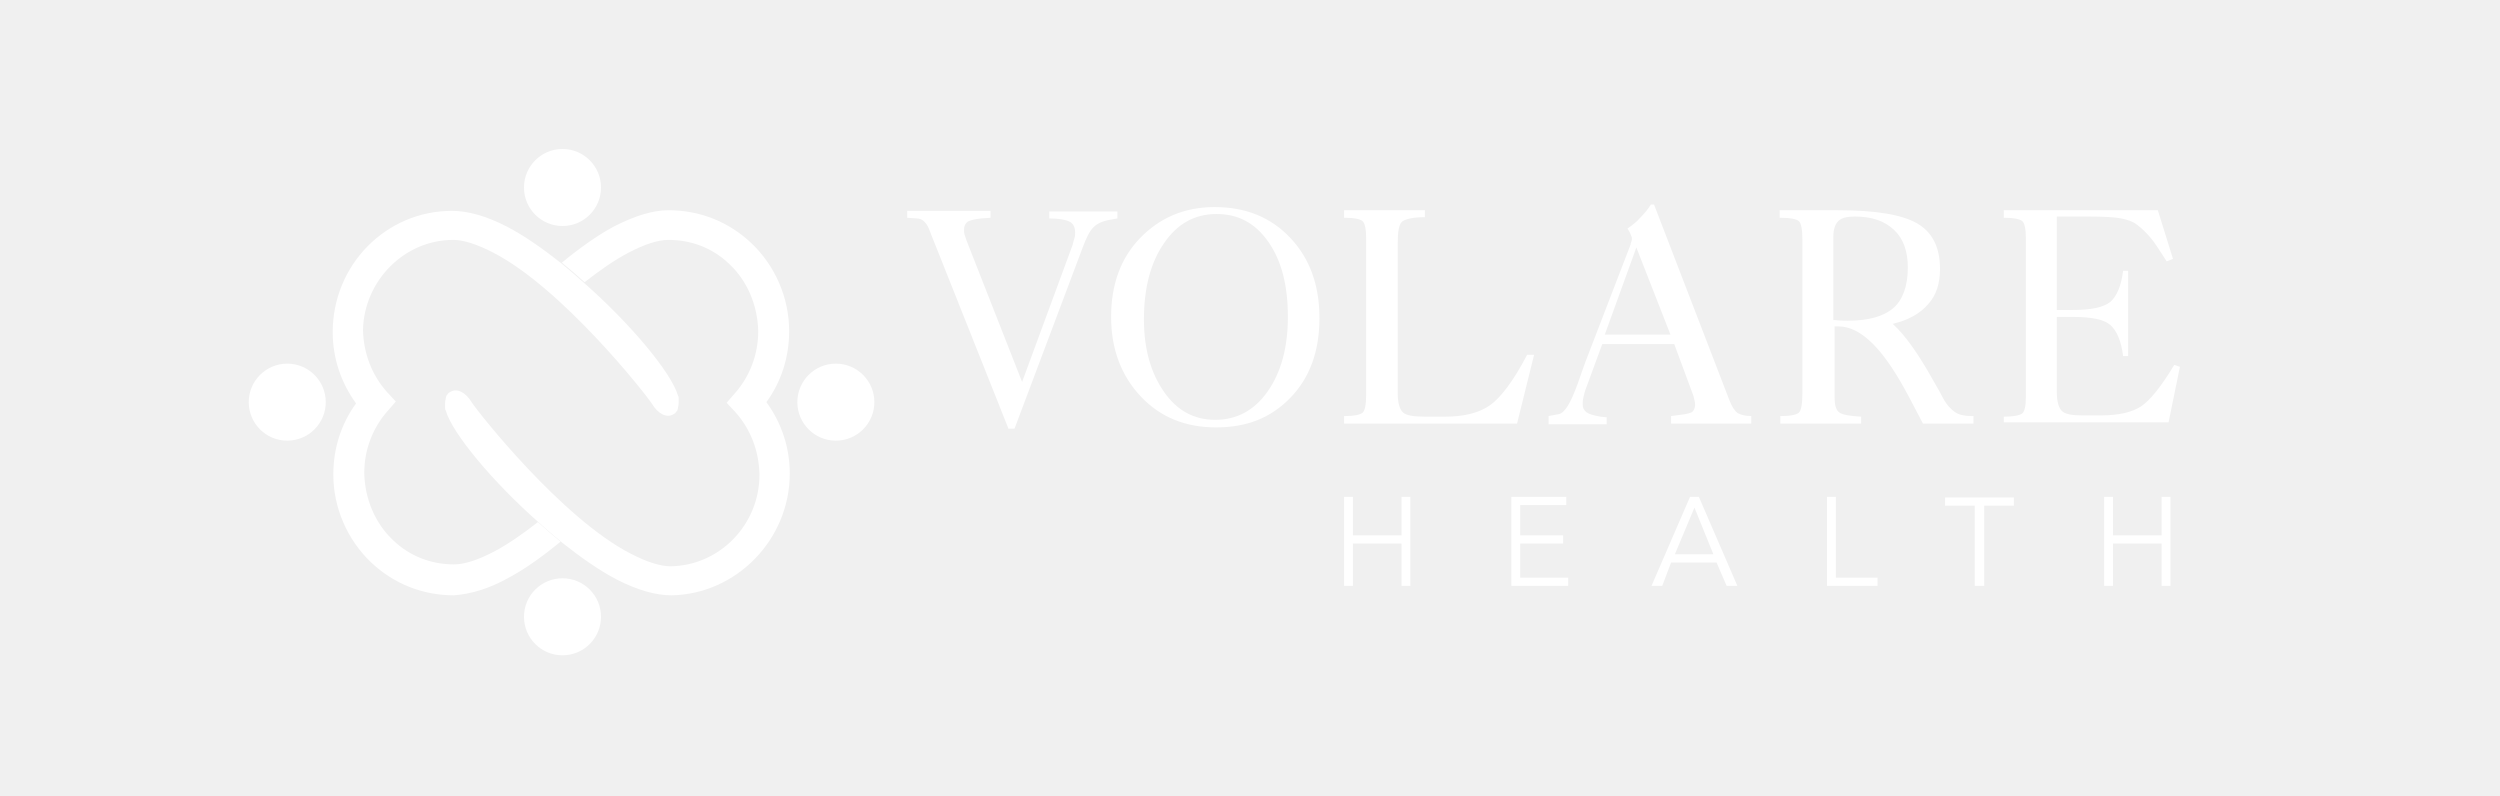
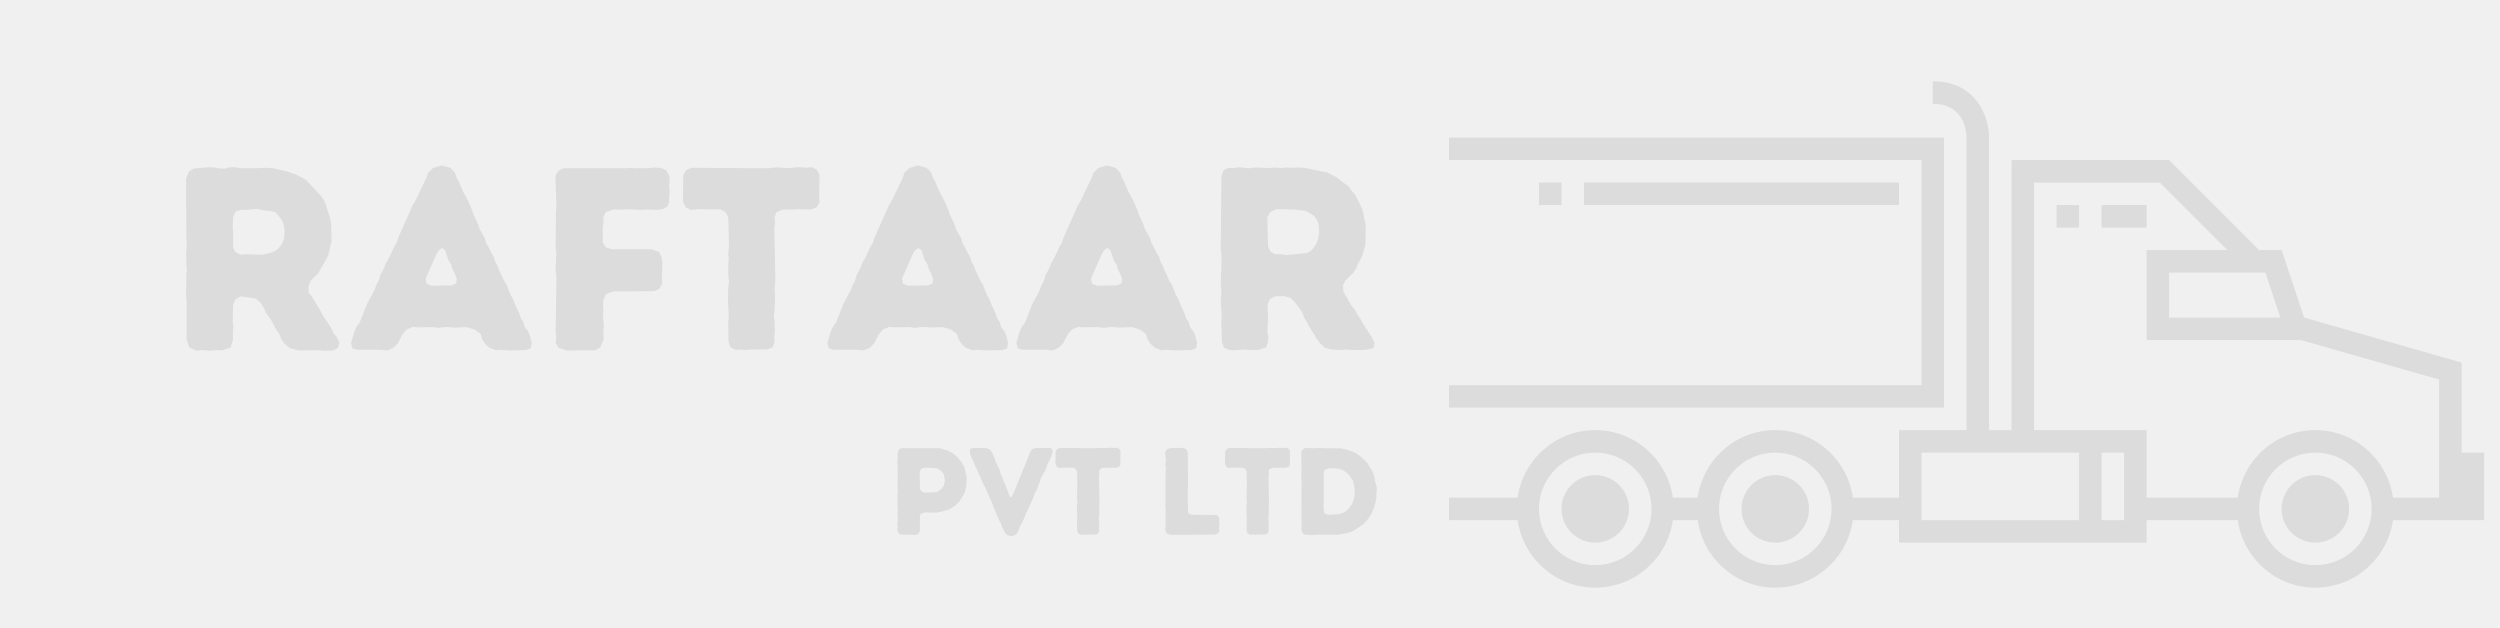
- <svg xmlns="http://www.w3.org/2000/svg" version="1.1" id="Layer_1" x="0px" y="0px" viewBox="0 0 396 126" style="enable-background:new 0 0 396 126;" xml:space="preserve">
-   <style type="text/css">
- 	.st0{fill:#FFFFFF;}
- </style>
-   <g>
-     <circle class="st0" cx="89.1" cy="97.7" r="6.1" />
-     <circle class="st0" cx="89.1" cy="29.7" r="6.1" />
+ <svg xmlns="http://www.w3.org/2000/svg" width="311" zoomAndPan="magnify" viewBox="0 0 233.25 58.5" height="78" preserveAspectRatio="xMidYMid meet" version="1.0">
+   <defs>
+     <g />
+     <clipPath id="5069edcc8e">
+       <path d="M 135.188 12 L 182 12 L 182 39 L 135.188 39 Z M 135.188 12 " clip-rule="nonzero" />
+     </clipPath>
+     <clipPath id="4a066d03b6">
+       <path d="M 135.188 7.062 L 231.863 7.062 L 231.863 55 L 135.188 55 Z M 135.188 7.062 " clip-rule="nonzero" />
+     </clipPath>
+   </defs>
+   <g clip-path="url(#5069edcc8e)">
+     <path fill="#dcdcdc" d="M 181.379 12.836 L 135.188 12.836 L 135.188 14.934 L 179.281 14.934 L 179.281 35.93 L 135.188 35.93 L 135.188 38.031 L 181.379 38.031 Z M 181.379 12.836 " fill-opacity="1" fill-rule="nonzero" />
  </g>
-   <path class="st0" d="M125.1,75c0-4.1-1.3-8-3.7-11.3c2.4-3.3,3.6-7.2,3.6-11.2c0,0,0-0.1,0-0.1c0-5.2-2.2-10.3-6-13.9  c-3.6-3.4-8.2-5.2-13.1-5.2c-2.5,0-5.4,0.9-8.7,2.6c-2.6,1.4-5.4,3.4-8.2,5.7c1.2,1,2.4,2,3.6,3.1c2.3-1.8,4.7-3.5,7-4.7  c2.5-1.3,4.6-2,6.3-2l0,0l0,0c3.6,0,7,1.3,9.6,3.8c2.9,2.7,4.5,6.6,4.6,10.6c0,0,0,0,0,0.1c0,3.6-1.3,7.1-3.7,9.8l-1.3,1.5l1.4,1.5  c2.4,2.7,3.7,6.1,3.8,9.8c0,0,0,0,0,0.1c0,7.9-6.3,14.4-14.1,14.5c-1.6,0-3.8-0.7-6.3-2c-10.9-5.6-24.1-22.3-25.2-24  c-0.9-1.5-2.3-2.3-3.4-1.6c-0.3,0.1-0.4,0.4-0.6,0.6c0,0.1-0.1,0.3-0.1,0.4c0,0,0,0.1,0,0.1c-0.1,0.3-0.1,0.6-0.1,0.8c0,0,0,0,0,0.1  c0,0.2,0,0.3,0,0.5c0,0.1,0,0.3,0.1,0.4c1,3.6,7.5,11.4,14.9,17.9c1.2,1.1,2.4,2.1,3.6,3.1c2.9,2.3,5.9,4.4,8.6,5.8  c3.3,1.7,6.2,2.5,8.7,2.5C116.6,94.1,125.1,85.5,125.1,75z" />
-   <path class="st0" d="M80.6,91.5c2.6-1.4,5.4-3.4,8.2-5.7c-1.2-1-2.4-2-3.6-3.1c-2.3,1.8-4.7,3.5-7,4.7c-2.5,1.3-4.6,2-6.3,2l0,0l0,0  c-3.6,0-7-1.3-9.6-3.8c-2.9-2.7-4.5-6.6-4.6-10.6c0,0,0,0,0-0.1c0-3.6,1.3-7.1,3.7-9.8l1.3-1.5l-1.4-1.5c-2.4-2.7-3.7-6.1-3.8-9.8  c0,0,0,0,0-0.1C57.7,44.5,64,38,71.8,38c1.6,0,3.8,0.7,6.3,2c10.9,5.6,24.1,22.3,25.2,24c0.9,1.5,2.3,2.3,3.4,1.6  c0.3-0.1,0.4-0.4,0.6-0.6c0-0.1,0.1-0.3,0.1-0.4c0,0,0-0.1,0-0.1c0.1-0.3,0.1-0.6,0.1-0.8c0,0,0,0,0-0.1c0-0.2,0-0.3,0-0.5  c0-0.1,0-0.3-0.1-0.4c-1-3.6-7.5-11.4-14.9-17.9c-1.2-1.1-2.4-2.1-3.6-3.1c-2.9-2.3-5.9-4.4-8.6-5.8c-3.3-1.7-6.2-2.5-8.7-2.5  c-10.5,0-18.9,8.6-18.9,19.2c0,4.1,1.3,8,3.7,11.3c-2.4,3.3-3.6,7.2-3.6,11.2c0,0,0,0.1,0,0.1c0,5.2,2.2,10.3,6,13.9  c3.6,3.4,8.2,5.2,13.1,5.2C74.5,94.1,77.4,93.3,80.6,91.5z" />
-   <circle class="st0" cx="132.4" cy="63.7" r="6.1" />
-   <circle class="st0" cx="45.5" cy="63.7" r="6.1" />
-   <g>
-     <path class="st0" d="M212.9,78.7h1.4v6.1h7.7v-6.1h1.4v14.1H222v-6.7h-7.7v6.7h-1.4V78.7z" />
-     <path class="st0" d="M240.9,91.5h7.5v1.3h-9V78.7h8.7v1.3h-7.3v4.8h6.8v1.3h-6.8V91.5z" />
-     <path class="st0" d="M263.3,92.8h-1.7l6.1-14.1h1.4l6.1,14.1h-1.7l-1.6-3.7h-7.2L263.3,92.8z M265.3,87.8h6.1l-3-7.4L265.3,87.8z" />
-     <path class="st0" d="M290.8,91.5h6.6v1.3h-8V78.7h1.4V91.5z" />
-     <path class="st0" d="M314.2,92.8h-1.4V80.1h-4.7v-1.3h10.9v1.3h-4.7V92.8z" />
-     <path class="st0" d="M333.3,78.7h1.4v6.1h7.7v-6.1h1.4v14.1h-1.4v-6.7h-7.7v6.7h-1.4V78.7z" />
+   <path fill="#dcdcdc" d="M 196.078 19.133 L 200.277 19.133 L 200.277 21.234 L 196.078 21.234 Z M 196.078 19.133 " fill-opacity="1" fill-rule="nonzero" />
+   <path fill="#dcdcdc" d="M 191.879 19.133 L 193.977 19.133 L 193.977 21.234 L 191.879 21.234 Z M 191.879 19.133 " fill-opacity="1" fill-rule="nonzero" />
+   <g clip-path="url(#4a066d03b6)">
+     <path fill="#dcdcdc" d="M 229.672 33.832 L 214.973 29.633 L 212.875 23.332 L 210.773 23.332 L 202.375 14.934 L 187.68 14.934 L 187.68 40.129 L 185.578 40.129 L 185.578 12.836 C 185.578 11.023 184.484 7.586 180.328 7.586 L 180.328 9.688 C 183.293 9.688 183.473 12.316 183.48 12.836 L 183.48 40.129 L 177.18 40.129 L 177.18 46.43 L 172.875 46.43 C 172.363 42.871 169.332 40.129 165.633 40.129 C 161.934 40.129 158.902 42.871 158.391 46.43 L 156.078 46.43 C 155.566 42.871 152.535 40.129 148.836 40.129 C 145.141 40.129 142.105 42.871 141.594 46.43 L 135.188 46.43 L 135.188 48.527 L 141.594 48.527 C 142.105 52.082 145.137 54.828 148.836 54.828 C 152.535 54.828 155.566 52.082 156.078 48.527 L 158.391 48.527 C 158.902 52.082 161.934 54.828 165.633 54.828 C 169.332 54.828 172.363 52.082 172.875 48.527 L 177.18 48.527 L 177.18 50.629 L 200.277 50.629 L 200.277 48.527 L 208.781 48.527 C 209.293 52.082 212.324 54.828 216.023 54.828 C 219.719 54.828 222.75 52.082 223.266 48.527 L 231.77 48.527 L 231.77 42.23 L 229.672 42.23 Z M 148.836 52.727 C 145.941 52.727 143.586 50.375 143.586 47.48 C 143.586 44.582 145.941 42.23 148.836 42.23 C 151.73 42.23 154.086 44.582 154.086 47.48 C 154.086 50.375 151.73 52.727 148.836 52.727 Z M 165.633 52.727 C 162.738 52.727 160.383 50.375 160.383 47.48 C 160.383 44.582 162.738 42.23 165.633 42.23 C 168.527 42.23 170.883 44.582 170.883 47.48 C 170.883 50.375 168.527 52.727 165.633 52.727 Z M 211.359 25.434 L 212.758 29.633 L 202.375 29.633 L 202.375 25.434 Z M 193.977 48.527 L 179.281 48.527 L 179.281 42.23 L 193.977 42.23 Z M 198.176 48.527 L 196.078 48.527 L 196.078 42.23 L 198.176 42.23 Z M 216.023 52.727 C 213.129 52.727 210.773 50.375 210.773 47.48 C 210.773 44.582 213.129 42.23 216.023 42.23 C 218.918 42.23 221.273 44.582 221.273 47.48 C 221.273 50.375 218.918 52.727 216.023 52.727 Z M 227.57 46.43 L 223.266 46.43 C 222.75 42.871 219.719 40.129 216.023 40.129 C 212.324 40.129 209.293 42.871 208.781 46.43 L 200.277 46.43 L 200.277 40.129 L 189.777 40.129 L 189.777 17.035 L 201.508 17.035 L 207.805 23.332 L 200.277 23.332 L 200.277 31.73 L 214.68 31.73 L 227.57 35.414 Z M 227.57 46.43 " fill-opacity="1" fill-rule="nonzero" />
  </g>
-   <g>
-     <path class="st0" d="M159.7,67.8l-12.5-31.4c-0.2-0.6-0.5-1-0.8-1.3c-0.3-0.3-0.7-0.5-1.2-0.5l-1.5-0.1v-1.1h13.2v1.1l-1.5,0.1   c-1,0.1-1.7,0.3-2.1,0.5c-0.4,0.3-0.6,0.7-0.6,1.3c0,0.2,0,0.5,0.1,0.8s0.2,0.6,0.3,0.9l8.8,22.4l8-21.7c0.1-0.4,0.2-0.8,0.3-1.1   c0.1-0.3,0.1-0.6,0.1-0.9c0-0.8-0.3-1.4-0.9-1.7c-0.6-0.3-1.7-0.5-3.2-0.5v-1.1H177v1.1l-1.1,0.2c-1.2,0.2-2.1,0.6-2.7,1.2   s-1.1,1.6-1.7,3.2l-10.8,28.7H159.7z" />
-     <path class="st0" d="M192.6,67.7c-4.8,0-8.8-1.6-11.9-4.9c-3.1-3.3-4.7-7.5-4.7-12.6c0-5.1,1.5-9.3,4.6-12.5   c3.1-3.2,7-4.9,11.8-4.9c4.9,0,8.9,1.6,12,4.9s4.6,7.5,4.6,12.7c0,5.2-1.5,9.4-4.6,12.6S197.5,67.7,192.6,67.7z M181.2,50.6   c0,4.7,1.1,8.5,3.2,11.5c2.1,3,4.8,4.4,8.1,4.4c3.4,0,6.2-1.5,8.3-4.5c2.1-3,3.2-6.9,3.2-11.8c0-5-1-8.9-3.1-11.9   c-2.1-3-4.8-4.4-8.2-4.4c-3.4,0-6.2,1.5-8.3,4.6C182.3,41.5,181.2,45.5,181.2,50.6z" />
-     <path class="st0" d="M212.9,67.1v-1.2h0.3c1.3,0,2.2-0.2,2.6-0.5c0.4-0.3,0.6-1.3,0.6-2.9v-0.5V37.8c0-1.5-0.2-2.5-0.6-2.8   c-0.4-0.3-1.3-0.5-2.6-0.5h-0.3v-1.2h12.8v1.1c-1.9,0-3.1,0.3-3.6,0.7c-0.5,0.4-0.7,1.6-0.7,3.4v23.8c0,1.5,0.3,2.5,0.8,3   s1.7,0.7,3.5,0.7h3.2c3,0,5.4-0.6,7.1-1.8c1.7-1.2,3.7-3.8,5.9-8h1.1l-2.7,10.9H212.9z" />
-     <path class="st0" d="M245.3,67.1v-1.2l1.6-0.3c1-0.2,1.9-1.8,3-4.8c0.5-1.4,0.9-2.6,1.2-3.4l7.2-18.7c0,0,0-0.1,0-0.1   c0.1-0.3,0.2-0.6,0.2-0.7s0-0.3-0.1-0.5c-0.1-0.2-0.1-0.3-0.2-0.5l-0.4-0.7c0.7-0.5,1.4-1,2-1.7c0.6-0.6,1.2-1.3,1.7-2.1h0.5   l11.9,30.9c0.4,1.1,0.9,1.8,1.3,2.1c0.5,0.3,1.2,0.5,2.2,0.5v1.2h-12.7v-1.2l1.5-0.2c1-0.1,1.7-0.3,1.9-0.5s0.4-0.6,0.4-1   c0-0.2,0-0.5-0.1-0.8s-0.1-0.6-0.2-0.8l-3-8.1h-11.4l-2.5,6.8c-0.3,0.7-0.4,1.3-0.5,1.7c-0.1,0.4-0.1,0.8-0.1,1.1   c0,0.5,0.2,0.9,0.6,1.2c0.4,0.3,1.1,0.5,2.2,0.7l1,0.1v1.1H245.3z M254.2,53h10.4l-5.4-13.8L254.2,53z" />
-     <path class="st0" d="M304.6,67.1l-2.1-4c-2-3.8-3.9-6.7-5.8-8.6c-1.9-1.9-3.7-2.8-5.5-2.8c-0.2,0-0.3,0-0.4,0c-0.1,0-0.2,0-0.2,0   l0,11.3c0,1.1,0.2,1.9,0.7,2.3c0.5,0.4,1.7,0.6,3.5,0.7l0,1.1h-12.8v-1.2h0.3c1.3,0,2.2-0.2,2.6-0.5c0.4-0.3,0.6-1.4,0.6-3.1v-0.2   V38c0-1.7-0.2-2.7-0.6-3c-0.4-0.3-1.3-0.5-2.7-0.5h-0.3v-1.2h2.6c0.4,0,1.4,0,2.8,0c1.5,0,2.7,0,3.8,0c6,0,10.2,0.7,12.6,2.1   c2.4,1.4,3.6,3.8,3.6,7.2c0,2.3-0.6,4.2-1.9,5.6c-1.3,1.5-3.1,2.5-5.6,3.1c2,1.8,4.1,4.8,6.5,9.1c0.7,1.2,1.2,2.1,1.5,2.7   c0.6,1.1,1.3,1.8,1.9,2.2s1.5,0.6,2.5,0.6h0.4v1.2H304.6z M290.5,50.7h0.1c1,0.1,1.7,0.1,2.1,0.1c3.3,0,5.7-0.7,7.2-2   s2.3-3.5,2.3-6.4c0-2.6-0.7-4.6-2.2-6c-1.5-1.4-3.5-2.1-6.2-2.1c-1.2,0-2.1,0.2-2.6,0.7c-0.5,0.5-0.8,1.3-0.8,2.5V50.7z" />
-     <path class="st0" d="M317.4,67.1V66c1.5,0,2.5-0.2,2.9-0.5c0.4-0.3,0.6-1.2,0.6-2.7v-0.6V37.8c0-1.5-0.2-2.5-0.6-2.8   c-0.4-0.3-1.3-0.5-2.6-0.5h-0.3v-1.2h24.4l2.4,7.7l-1,0.4c-1.1-1.7-1.9-3-2.6-3.8c-0.7-0.8-1.4-1.5-2.1-2c-0.6-0.5-1.5-0.8-2.5-1   s-2.7-0.3-5.2-0.3h-0.8h-4.2v14.8c0.5,0,0.9,0,1.3,0c0.4,0,0.8,0,1.2,0c2.9,0,4.9-0.4,6-1.3c1-0.9,1.7-2.5,2-4.9h0.8v13.5h-0.8   c-0.3-2.4-1-4-2-4.9c-1-0.9-3-1.3-6-1.3h-2.5v11.9c0,1.5,0.3,2.5,0.8,3s1.6,0.7,3.2,0.7h3c2.8,0,4.9-0.5,6.3-1.4   c1.4-0.9,3.2-3.1,5.3-6.6l0.9,0.3l-1.8,8.8H317.4z" />
+   <path fill="#dcdcdc" d="M 143.586 17.035 L 145.688 17.035 L 145.688 19.133 L 143.586 19.133 Z M 143.586 17.035 " fill-opacity="1" fill-rule="nonzero" />
+   <path fill="#dcdcdc" d="M 147.785 17.035 L 177.18 17.035 L 177.18 19.133 L 147.785 19.133 Z M 147.785 17.035 " fill-opacity="1" fill-rule="nonzero" />
+   <path fill="#dcdcdc" d="M 151.984 47.48 C 151.984 47.898 151.906 48.297 151.746 48.684 C 151.586 49.07 151.359 49.41 151.062 49.707 C 150.77 50 150.426 50.23 150.043 50.387 C 149.656 50.547 149.254 50.629 148.836 50.629 C 148.418 50.629 148.016 50.547 147.629 50.387 C 147.246 50.23 146.906 50 146.609 49.707 C 146.312 49.41 146.086 49.07 145.926 48.684 C 145.766 48.297 145.688 47.898 145.688 47.48 C 145.688 47.062 145.766 46.66 145.926 46.273 C 146.086 45.887 146.312 45.547 146.609 45.254 C 146.906 44.957 147.246 44.73 147.629 44.57 C 148.016 44.41 148.418 44.328 148.836 44.328 C 149.254 44.328 149.656 44.41 150.043 44.57 C 150.426 44.73 150.77 44.957 151.062 45.254 C 151.359 45.547 151.586 45.887 151.746 46.273 C 151.906 46.66 151.984 47.062 151.984 47.48 Z M 151.984 47.48 " fill-opacity="1" fill-rule="nonzero" />
+   <path fill="#dcdcdc" d="M 168.781 47.48 C 168.781 47.898 168.703 48.297 168.543 48.684 C 168.383 49.07 168.156 49.41 167.859 49.707 C 167.562 50 167.223 50.23 166.84 50.387 C 166.453 50.547 166.051 50.629 165.633 50.629 C 165.215 50.629 164.812 50.547 164.426 50.387 C 164.043 50.23 163.699 50 163.406 49.707 C 163.109 49.41 162.883 49.07 162.723 48.684 C 162.562 48.297 162.484 47.898 162.484 47.48 C 162.484 47.062 162.562 46.66 162.723 46.273 C 162.883 45.887 163.109 45.547 163.406 45.254 C 163.699 44.957 164.043 44.73 164.426 44.57 C 164.812 44.41 165.215 44.328 165.633 44.328 C 166.051 44.328 166.453 44.41 166.84 44.57 C 167.223 44.73 167.562 44.957 167.859 45.254 C 168.156 45.547 168.383 45.887 168.543 46.273 C 168.703 46.66 168.781 47.062 168.781 47.48 Z M 168.781 47.48 " fill-opacity="1" fill-rule="nonzero" />
+   <path fill="#dcdcdc" d="M 219.172 47.48 C 219.172 47.898 219.094 48.297 218.934 48.684 C 218.773 49.07 218.547 49.41 218.25 49.707 C 217.953 50 217.613 50.23 217.227 50.387 C 216.844 50.547 216.441 50.629 216.023 50.629 C 215.605 50.629 215.203 50.547 214.816 50.387 C 214.43 50.23 214.09 50 213.797 49.707 C 213.5 49.41 213.273 49.07 213.113 48.684 C 212.953 48.297 212.875 47.898 212.875 47.48 C 212.875 47.062 212.953 46.66 213.113 46.273 C 213.273 45.887 213.5 45.547 213.797 45.254 C 214.09 44.957 214.43 44.73 214.816 44.57 C 215.203 44.41 215.605 44.328 216.023 44.328 C 216.441 44.328 216.844 44.41 217.227 44.57 C 217.613 44.73 217.953 44.957 218.25 45.254 C 218.547 45.547 218.773 45.887 218.934 46.273 C 219.094 46.66 219.172 47.062 219.172 47.48 Z M 219.172 47.48 " fill-opacity="1" fill-rule="nonzero" />
+   <g fill="#dcdcdc" fill-opacity="1">
+     <g transform="translate(15.5865, 32.65396)">
+       <g>
+         <path d="M 1.82 -0.996 L 2.062 -0.242 L 2.77 0.074 L 3.254 0 L 4.031 0.074 L 4.422 0.023 L 5.148 0.023 L 5.926 -0.219 L 6.145 -0.922 L 6.145 -1.75 L 6.191 -2.188 L 6.121 -2.695 L 6.168 -4.25 L 6.387 -4.734 L 6.848 -5.004 L 8.258 -4.809 L 8.742 -4.395 L 9.035 -3.91 L 9.23 -3.473 L 9.738 -2.746 L 10.199 -1.871 L 10.469 -1.504 L 10.664 -1.02 L 10.93 -0.605 L 11.465 -0.172 L 12.289 0.047 L 14.207 0.023 L 14.668 0.074 L 15.473 0.047 L 15.934 -0.172 L 16.078 -0.703 L 15.812 -1.238 L 15.52 -1.578 L 15.324 -2.039 L 14.5 -3.277 L 14.281 -3.715 L 13.504 -4.98 L 13.211 -5.344 L 13.188 -5.926 L 13.406 -6.461 L 13.746 -6.824 L 14.086 -7.117 L 15.035 -8.816 L 15.352 -10.227 L 15.301 -11.754 L 15.227 -12.242 L 14.793 -13.625 L 14.598 -14.039 L 14.328 -14.426 L 12.945 -15.883 L 12.094 -16.344 L 11.172 -16.66 L 9.789 -16.977 L 9.012 -17 L 8.305 -16.953 L 6.848 -16.953 L 6.363 -17.051 L 5.879 -17.051 L 5.441 -16.93 L 4.953 -16.93 L 4.469 -17.027 L 3.934 -17.051 L 2.5 -16.93 L 2.062 -16.684 L 1.773 -16.004 L 1.797 -10.445 L 1.848 -9.957 L 1.773 -8.988 L 1.797 -8.453 L 1.797 -7.965 L 1.848 -7.504 L 1.797 -7.043 L 1.773 -5.074 L 1.82 -4.59 Z M 6.848 -8.891 L 6.363 -9.156 L 6.168 -9.547 L 6.168 -11.004 L 6.121 -11.414 L 6.168 -12.434 L 6.387 -12.898 L 6.898 -13.09 L 7.383 -13.066 L 8.355 -13.164 L 9.035 -13.02 L 9.668 -12.969 L 10.129 -12.848 L 10.734 -12.094 L 10.879 -11.707 L 10.977 -11.074 L 10.906 -10.348 L 10.688 -9.859 L 10.418 -9.496 L 10.152 -9.277 L 9.715 -9.082 L 9.012 -8.914 L 8.551 -8.891 L 7.383 -8.938 Z M 6.848 -8.891 " />
+       </g>
+     </g>
+   </g>
+   <g fill="#dcdcdc" fill-opacity="1">
+     <g transform="translate(32.44, 32.65396)">
+       <g>
+         <path d="M 0.316 -0.656 L 0.438 -0.145 L 0.922 -0.023 L 3.059 -0.023 L 3.691 0.047 L 4.25 -0.195 L 4.688 -0.633 L 5.102 -1.457 L 5.512 -1.918 L 6.098 -2.16 L 6.582 -2.113 L 7.941 -2.137 L 8.453 -2.062 L 9.012 -2.137 L 9.449 -2.137 L 9.957 -2.09 L 11.098 -2.137 L 11.902 -1.871 L 12.41 -1.48 L 12.531 -1.043 L 12.801 -0.605 L 13.211 -0.219 L 13.844 0.023 L 14.281 -0.023 L 15.133 0.047 L 16.637 0 L 17.074 -0.145 L 17.172 -0.656 L 17.027 -1.262 L 16.855 -1.699 L 16.539 -2.113 L 16.395 -2.598 L 16.152 -2.965 L 16.004 -3.426 L 15.594 -4.301 L 15.422 -4.762 L 15.18 -5.172 L 14.84 -6.07 L 14.574 -6.461 L 14.379 -6.945 L 14.16 -7.359 L 13.988 -7.844 L 13.77 -8.211 L 13.625 -8.695 L 13.359 -9.133 L 13.164 -9.547 L 12.922 -9.957 L 12.801 -10.418 L 12.312 -11.27 L 12.168 -11.73 L 11.73 -12.652 L 11.609 -13.043 L 11.246 -13.891 L 10.758 -14.793 L 10.371 -15.715 L 10.152 -16.078 L 10.008 -16.539 L 9.57 -17 L 8.742 -17.219 L 7.965 -16.977 L 7.504 -16.539 L 7.359 -16.102 L 6.316 -13.918 L 6.047 -13.48 L 4.688 -10.418 L 4.566 -10.008 L 4.301 -9.57 L 3.91 -8.695 L 3.547 -8.062 L 3.375 -7.602 L 3.035 -6.969 L 2.891 -6.461 L 2.672 -6.07 L 2.5 -5.586 L 1.82 -4.324 L 1.117 -2.551 L 0.824 -2.16 L 0.605 -1.676 Z M 7.82 -6 L 7.359 -6.191 L 7.285 -6.68 L 8.258 -8.891 L 8.477 -9.277 L 8.793 -9.52 L 9.082 -9.328 L 9.398 -8.379 L 9.668 -7.965 L 9.762 -7.578 L 10.008 -7.094 L 10.176 -6.656 L 10.129 -6.219 L 9.715 -6.023 Z M 7.82 -6 " />
+       </g>
+     </g>
+   </g>
+   <g fill="#dcdcdc" fill-opacity="1">
+     <g transform="translate(50.0706, 32.65396)">
+       <g>
+         <path d="M 1.773 -0.68 L 2.016 -0.219 L 2.77 0.047 L 5.441 0.023 L 5.926 -0.219 L 6.242 -0.973 L 6.219 -1.723 L 6.266 -2.234 L 6.191 -3.277 L 6.219 -3.742 L 6.191 -4.203 L 6.242 -4.711 L 6.461 -5.223 L 7.188 -5.465 L 10.977 -5.488 L 11.438 -5.707 L 11.707 -6.191 L 11.684 -6.727 L 11.73 -8.184 L 11.656 -8.645 L 11.414 -9.156 L 10.688 -9.398 L 6.996 -9.398 L 6.438 -9.594 L 6.168 -10.031 L 6.168 -11.465 L 6.242 -11.973 L 6.219 -12.387 L 6.461 -12.871 L 7.164 -13.113 L 7.867 -13.09 L 8.574 -13.141 L 9.762 -13.066 L 10.25 -13.113 L 11.246 -13.066 L 11.73 -13.141 L 12.191 -13.359 L 12.363 -13.844 L 12.363 -14.305 L 12.41 -14.793 L 12.363 -15.254 L 12.41 -15.762 L 12.363 -16.273 L 12.121 -16.734 L 11.684 -16.953 L 11.098 -17.027 L 10.227 -16.953 L 9.715 -16.977 L 9.203 -16.953 L 8.742 -17 L 8.281 -16.953 L 2.477 -16.953 L 2.016 -16.711 L 1.75 -16.25 L 1.848 -13.332 L 1.797 -12.871 L 1.773 -9.422 L 1.848 -8.988 L 1.797 -8.523 L 1.797 -8.039 L 1.75 -7.504 L 1.848 -6.75 L 1.773 -1.723 L 1.82 -1.164 Z M 1.773 -0.68 " />
+       </g>
+     </g>
+   </g>
+   <g fill="#dcdcdc" fill-opacity="1">
+     <g transform="translate(63.30569, 32.65396)">
+       <g>
+         <path d="M 4.664 -0.754 L 4.859 -0.242 L 5.367 0 L 5.828 -0.047 L 6.316 0 L 6.777 -0.047 L 8.281 -0.047 L 8.77 -0.242 L 8.961 -0.73 L 8.938 -1.191 L 8.988 -1.75 L 8.961 -2.719 L 8.891 -3.133 L 8.961 -3.645 L 9.012 -5.125 L 8.961 -5.562 L 9.035 -6.582 L 8.938 -11.414 L 9.012 -11.902 L 8.961 -12.434 L 9.156 -12.871 L 9.691 -13.09 L 10.105 -13.113 L 10.59 -13.09 L 11.027 -13.141 L 12.363 -13.113 L 12.922 -13.332 L 13.164 -13.82 L 13.113 -14.328 L 13.164 -16.32 L 12.922 -16.809 L 12.434 -17.051 L 11.852 -17 L 11.465 -17.051 L 11.004 -17.051 L 10.469 -16.977 L 9.98 -16.977 L 9.496 -17.027 L 9.012 -17.027 L 8.453 -16.953 L 1.215 -17 L 0.68 -16.758 L 0.438 -16.273 L 0.414 -13.844 L 0.68 -13.309 L 1.164 -13.066 L 1.797 -13.141 L 3.957 -13.113 L 4.395 -12.848 L 4.641 -12.387 L 4.711 -9.715 L 4.641 -8.961 L 4.688 -8.5 L 4.641 -8.016 L 4.641 -7.043 L 4.711 -6.34 L 4.613 -5.609 L 4.641 -5.125 L 4.613 -4.613 L 4.688 -3.133 L 4.641 -2.648 Z M 4.664 -0.754 " />
+       </g>
+     </g>
+   </g>
+   <g fill="#dcdcdc" fill-opacity="1">
+     <g transform="translate(76.88077, 32.65396)">
+       <g>
+         <path d="M 0.316 -0.656 L 0.438 -0.145 L 0.922 -0.023 L 3.059 -0.023 L 3.691 0.047 L 4.25 -0.195 L 4.688 -0.633 L 5.102 -1.457 L 5.512 -1.918 L 6.098 -2.16 L 6.582 -2.113 L 7.941 -2.137 L 8.453 -2.062 L 9.012 -2.137 L 9.449 -2.137 L 9.957 -2.09 L 11.098 -2.137 L 11.902 -1.871 L 12.41 -1.48 L 12.531 -1.043 L 12.801 -0.605 L 13.211 -0.219 L 13.844 0.023 L 14.281 -0.023 L 15.133 0.047 L 16.637 0 L 17.074 -0.145 L 17.172 -0.656 L 17.027 -1.262 L 16.855 -1.699 L 16.539 -2.113 L 16.395 -2.598 L 16.152 -2.965 L 16.004 -3.426 L 15.594 -4.301 L 15.422 -4.762 L 15.18 -5.172 L 14.84 -6.07 L 14.574 -6.461 L 14.379 -6.945 L 14.16 -7.359 L 13.988 -7.844 L 13.77 -8.211 L 13.625 -8.695 L 13.359 -9.133 L 13.164 -9.547 L 12.922 -9.957 L 12.801 -10.418 L 12.312 -11.27 L 12.168 -11.73 L 11.73 -12.652 L 11.609 -13.043 L 11.246 -13.891 L 10.758 -14.793 L 10.371 -15.715 L 10.152 -16.078 L 10.008 -16.539 L 9.57 -17 L 8.742 -17.219 L 7.965 -16.977 L 7.504 -16.539 L 7.359 -16.102 L 6.316 -13.918 L 6.047 -13.48 L 4.688 -10.418 L 4.566 -10.008 L 4.301 -9.57 L 3.91 -8.695 L 3.547 -8.062 L 3.375 -7.602 L 3.035 -6.969 L 2.891 -6.461 L 2.672 -6.07 L 2.5 -5.586 L 1.82 -4.324 L 1.117 -2.551 L 0.824 -2.16 L 0.605 -1.676 Z M 7.82 -6 L 7.359 -6.191 L 7.285 -6.68 L 8.258 -8.891 L 8.477 -9.277 L 8.793 -9.52 L 9.082 -9.328 L 9.398 -8.379 L 9.668 -7.965 L 9.762 -7.578 L 10.008 -7.094 L 10.176 -6.656 L 10.129 -6.219 L 9.715 -6.023 Z M 7.82 -6 " />
+       </g>
+     </g>
+   </g>
+   <g fill="#dcdcdc" fill-opacity="1">
+     <g transform="translate(94.51137, 32.65396)">
+       <g>
+         <path d="M 0.316 -0.656 L 0.438 -0.145 L 0.922 -0.023 L 3.059 -0.023 L 3.691 0.047 L 4.25 -0.195 L 4.688 -0.633 L 5.102 -1.457 L 5.512 -1.918 L 6.098 -2.16 L 6.582 -2.113 L 7.941 -2.137 L 8.453 -2.062 L 9.012 -2.137 L 9.449 -2.137 L 9.957 -2.09 L 11.098 -2.137 L 11.902 -1.871 L 12.41 -1.48 L 12.531 -1.043 L 12.801 -0.605 L 13.211 -0.219 L 13.844 0.023 L 14.281 -0.023 L 15.133 0.047 L 16.637 0 L 17.074 -0.145 L 17.172 -0.656 L 17.027 -1.262 L 16.855 -1.699 L 16.539 -2.113 L 16.395 -2.598 L 16.152 -2.965 L 16.004 -3.426 L 15.594 -4.301 L 15.422 -4.762 L 15.18 -5.172 L 14.84 -6.07 L 14.574 -6.461 L 14.379 -6.945 L 14.16 -7.359 L 13.988 -7.844 L 13.77 -8.211 L 13.625 -8.695 L 13.359 -9.133 L 13.164 -9.547 L 12.922 -9.957 L 12.801 -10.418 L 12.312 -11.27 L 12.168 -11.73 L 11.73 -12.652 L 11.609 -13.043 L 11.246 -13.891 L 10.758 -14.793 L 10.371 -15.715 L 10.152 -16.078 L 10.008 -16.539 L 9.57 -17 L 8.742 -17.219 L 7.965 -16.977 L 7.504 -16.539 L 7.359 -16.102 L 6.316 -13.918 L 6.047 -13.48 L 4.688 -10.418 L 4.566 -10.008 L 4.301 -9.57 L 3.91 -8.695 L 3.547 -8.062 L 3.375 -7.602 L 3.035 -6.969 L 2.891 -6.461 L 2.672 -6.07 L 2.5 -5.586 L 1.82 -4.324 L 1.117 -2.551 L 0.824 -2.16 L 0.605 -1.676 Z M 7.82 -6 L 7.359 -6.191 L 7.285 -6.68 L 8.258 -8.891 L 8.477 -9.277 L 8.793 -9.52 L 9.082 -9.328 L 9.398 -8.379 L 9.668 -7.965 L 9.762 -7.578 L 10.008 -7.094 L 10.176 -6.656 L 10.129 -6.219 L 9.715 -6.023 Z M 7.82 -6 " />
+       </g>
+     </g>
+   </g>
+   <g fill="#dcdcdc" fill-opacity="1">
+     <g transform="translate(112.142, 32.65396)">
+       <g>
+         <path d="M 1.871 -0.777 L 2.039 -0.242 L 2.527 0 L 2.988 0.023 L 3.984 -0.047 L 4.492 0 L 5.223 0 L 5.977 -0.242 L 6.145 -0.703 L 6.191 -1.215 L 6.098 -1.723 L 6.168 -2.77 L 6.121 -4.273 L 6.34 -4.762 L 6.824 -5.004 L 7.262 -5.004 L 7.699 -5.027 L 8.305 -4.832 L 8.695 -4.422 L 9.328 -3.57 L 9.496 -3.109 L 10.176 -1.895 L 10.492 -1.434 L 10.711 -1.02 L 11.004 -0.633 L 11.488 -0.195 L 12.094 -0.047 L 12.969 0 L 13.504 -0.047 L 13.988 0 L 14.961 0 L 15.496 -0.047 L 16.004 -0.172 L 16.102 -0.68 L 15.785 -1.289 L 15.008 -2.477 L 14.793 -2.891 L 14.5 -3.328 L 14.258 -3.766 L 13.941 -4.152 L 13.211 -5.418 L 13.141 -6 L 13.406 -6.508 L 14.086 -7.164 L 14.379 -7.578 L 14.547 -8.039 L 14.816 -8.477 L 14.984 -8.891 L 15.254 -9.812 L 15.277 -11.73 L 15.156 -12.191 L 15.082 -12.652 L 14.961 -13.141 L 14.305 -14.477 L 13.965 -14.84 L 13.746 -15.203 L 12.531 -16.125 L 11.684 -16.562 L 9.668 -16.977 L 9.059 -17.027 L 8.355 -17 L 7.82 -17.027 L 7.336 -16.977 L 6.801 -17.027 L 6.387 -16.977 L 4.93 -17.027 L 4.469 -16.953 L 3.473 -17.051 L 3.012 -16.977 L 2.477 -17 L 2.016 -16.781 L 1.82 -16.273 L 1.75 -9.473 L 1.82 -8.77 L 1.82 -7.555 L 1.773 -7.043 L 1.75 -6.121 L 1.82 -5.586 L 1.75 -4.59 L 1.848 -3.184 L 1.797 -2.672 Z M 6.824 -8.938 L 6.41 -9.156 L 6.168 -9.668 L 6.098 -12.387 L 6.387 -12.871 L 6.875 -13.113 L 7.262 -13.141 L 8.598 -13.113 L 9.715 -12.969 L 10.469 -12.508 L 10.711 -12.145 L 10.879 -11.754 L 10.93 -11.051 L 10.855 -10.395 L 10.664 -9.91 L 10.395 -9.496 L 10.105 -9.203 L 9.738 -9.035 L 7.844 -8.863 L 7.359 -8.938 Z M 6.824 -8.938 " />
+       </g>
+     </g>
+   </g>
+   <g fill="#dcdcdc" fill-opacity="1">
+     <g transform="translate(82.88103, 49.88966)">
+       <g>
+         <path d="M 0.855 -0.359 L 0.949 -0.117 L 1.191 -0.023 L 1.422 0 L 2.105 -0.012 L 2.359 0.012 L 2.602 0.012 L 2.832 -0.117 L 2.938 -0.359 L 2.949 -0.82 L 2.926 -1.039 L 2.961 -1.25 L 2.938 -1.504 L 2.938 -1.746 L 3.02 -1.941 L 3.332 -2.059 L 3.586 -2.094 L 3.934 -2.059 L 4.531 -2.07 L 5.008 -2.164 L 5.68 -2.359 L 6.07 -2.602 L 6.258 -2.742 L 6.602 -3.074 L 6.973 -3.633 L 7.078 -3.84 L 7.156 -4.047 L 7.262 -4.52 L 7.285 -4.73 L 7.297 -5.41 L 7.09 -6.312 L 6.855 -6.73 L 6.707 -6.926 L 6.555 -7.09 L 6.43 -7.262 L 6.234 -7.434 L 5.887 -7.668 L 5.469 -7.887 L 5.227 -7.934 L 4.996 -8.023 L 4.789 -8.07 L 1.328 -8.082 L 1.02 -7.98 L 0.902 -7.758 L 0.879 -7.516 L 0.879 -7.043 L 0.844 -6.836 L 0.844 -6.613 L 0.879 -6.371 L 0.879 -5.191 L 0.855 -4.961 L 0.879 -4.754 L 0.855 -4.5 L 0.891 -4.023 L 0.844 -3.711 L 0.879 -3.363 L 0.855 -3.145 L 0.855 -2.66 L 0.891 -2.441 L 0.855 -1.977 L 0.891 -1.25 L 0.832 -1.02 L 0.879 -0.797 L 0.844 -0.578 Z M 3.309 -3.941 L 3.086 -4.047 L 2.949 -4.277 L 2.926 -5.887 L 3.062 -6.141 L 3.297 -6.234 L 3.586 -6.258 L 4.512 -6.211 L 4.707 -6.105 L 4.879 -5.977 L 5.066 -5.805 L 5.18 -5.609 L 5.285 -5.066 L 5.156 -4.531 L 4.891 -4.211 L 4.707 -4.082 L 4.52 -3.977 L 3.574 -3.922 Z M 3.309 -3.941 " />
+       </g>
+     </g>
+   </g>
+   <g fill="#dcdcdc" fill-opacity="1">
+     <g transform="translate(90.48835, 49.88966)">
+       <g>
+         <path d="M 3.262 -0.207 L 3.445 0 L 3.723 0.105 L 3.953 0.129 L 4.266 -0.012 L 4.465 -0.195 L 4.531 -0.418 L 4.73 -0.867 L 4.832 -1.086 L 4.949 -1.285 L 5.133 -1.699 L 5.203 -1.906 L 5.898 -3.387 L 6.035 -3.84 L 6.277 -4.254 L 6.406 -4.695 L 6.535 -4.926 L 6.59 -5.121 L 6.648 -5.344 L 6.812 -5.551 L 6.867 -5.77 L 7.02 -5.945 L 7.191 -6.395 L 7.25 -6.602 L 7.379 -6.801 L 7.457 -7.031 L 7.574 -7.25 L 7.621 -7.445 L 7.734 -7.723 L 7.668 -8.012 L 7.469 -8.082 L 6.105 -8.082 L 5.84 -7.992 L 5.633 -7.77 L 5.574 -7.562 L 4.199 -4.176 L 4.082 -3.953 L 4.023 -3.746 L 3.887 -3.539 L 3.746 -3.516 L 3.652 -3.723 L 3.504 -4.164 L 3.41 -4.371 L 3.344 -4.602 L 3.262 -4.789 L 3.133 -4.996 L 2.996 -5.457 L 2.891 -5.645 L 2.809 -5.852 L 2.766 -6.082 L 2.359 -6.914 L 2.324 -7.137 L 2.207 -7.355 L 2.129 -7.562 L 2.023 -7.746 L 1.828 -7.98 L 1.562 -8.07 L 0.914 -8.105 L 0.719 -8.082 L 0.508 -8.105 L 0.266 -8.094 L 0.023 -7.992 L 0 -7.734 L 0.047 -7.457 L 0.148 -7.25 L 0.324 -6.812 L 0.43 -6.602 L 0.496 -6.395 L 0.625 -6.176 L 0.809 -5.723 L 0.926 -5.516 L 1.273 -4.672 L 1.387 -4.488 L 2.152 -2.766 L 2.207 -2.566 L 2.406 -2.152 L 2.477 -1.93 L 2.773 -1.262 L 2.891 -1.086 L 2.949 -0.844 Z M 3.262 -0.207 " />
+       </g>
+     </g>
+   </g>
+   <g fill="#dcdcdc" fill-opacity="1">
+     <g transform="translate(98.28066, 49.88966)">
+       <g>
+         <path d="M 2.219 -0.359 L 2.312 -0.117 L 2.555 0 L 2.773 -0.023 L 3.008 0 L 3.227 -0.023 L 3.941 -0.023 L 4.176 -0.117 L 4.266 -0.348 L 4.254 -0.566 L 4.277 -0.832 L 4.266 -1.297 L 4.23 -1.492 L 4.266 -1.734 L 4.289 -2.441 L 4.266 -2.648 L 4.301 -3.133 L 4.254 -5.434 L 4.289 -5.668 L 4.266 -5.922 L 4.359 -6.129 L 4.613 -6.234 L 4.809 -6.246 L 5.043 -6.234 L 5.25 -6.258 L 5.887 -6.246 L 6.152 -6.348 L 6.266 -6.578 L 6.246 -6.824 L 6.266 -7.77 L 6.152 -8.004 L 5.922 -8.117 L 5.645 -8.094 L 5.457 -8.117 L 5.238 -8.117 L 4.984 -8.082 L 4.754 -8.082 L 4.52 -8.105 L 4.289 -8.105 L 4.023 -8.07 L 0.578 -8.094 L 0.324 -7.98 L 0.207 -7.746 L 0.195 -6.59 L 0.324 -6.336 L 0.555 -6.223 L 0.855 -6.258 L 1.887 -6.246 L 2.094 -6.117 L 2.207 -5.898 L 2.242 -4.625 L 2.207 -4.266 L 2.23 -4.047 L 2.207 -3.816 L 2.207 -3.352 L 2.242 -3.02 L 2.195 -2.672 L 2.207 -2.441 L 2.195 -2.195 L 2.23 -1.492 L 2.207 -1.262 Z M 2.219 -0.359 " />
+       </g>
+     </g>
+   </g>
+   <g fill="#dcdcdc" fill-opacity="1">
+     <g transform="translate(104.7434, 49.88966)">
+       <g />
+     </g>
+   </g>
+   <g fill="#dcdcdc" fill-opacity="1">
+     <g transform="translate(107.8765, 49.88966)">
+       <g>
+         <path d="M 0.867 -0.336 L 0.973 -0.129 L 1.34 0.012 L 5.434 -0.012 L 5.758 -0.129 L 5.887 -0.336 L 5.863 -0.59 L 5.875 -0.82 L 5.898 -1.027 L 5.863 -1.285 L 5.898 -1.504 L 5.746 -1.758 L 5.562 -1.875 L 5.309 -1.84 L 3.273 -1.863 L 3.031 -1.965 L 2.961 -2.219 L 2.973 -2.648 L 2.938 -2.867 L 2.949 -3.121 L 2.926 -3.352 L 2.949 -3.598 L 2.938 -4.176 L 2.973 -4.5 L 2.938 -4.754 L 2.973 -4.996 L 2.938 -6.801 L 2.961 -7.055 L 2.938 -7.621 L 2.82 -7.969 L 2.52 -8.105 L 1.316 -8.082 L 0.984 -7.957 L 0.832 -7.645 L 0.902 -7.043 L 0.879 -6.824 L 0.844 -6.578 L 0.879 -6.348 L 0.902 -6.129 L 0.867 -5.875 L 0.879 -5.656 L 0.855 -5.422 L 0.891 -5.18 L 0.855 -4.973 L 0.879 -4.742 L 0.844 -4.52 L 0.879 -4.023 L 0.844 -3.805 L 0.879 -3.344 L 0.844 -3.109 L 0.855 -2.648 L 0.879 -2.441 L 0.867 -1.027 L 0.891 -0.797 L 0.844 -0.578 Z M 0.867 -0.336 " />
+       </g>
+     </g>
+   </g>
+   <g fill="#dcdcdc" fill-opacity="1">
+     <g transform="translate(114.0965, 49.88966)">
+       <g>
+         <path d="M 2.219 -0.359 L 2.312 -0.117 L 2.555 0 L 2.773 -0.023 L 3.008 0 L 3.227 -0.023 L 3.941 -0.023 L 4.176 -0.117 L 4.266 -0.348 L 4.254 -0.566 L 4.277 -0.832 L 4.266 -1.297 L 4.23 -1.492 L 4.266 -1.734 L 4.289 -2.441 L 4.266 -2.648 L 4.301 -3.133 L 4.254 -5.434 L 4.289 -5.668 L 4.266 -5.922 L 4.359 -6.129 L 4.613 -6.234 L 4.809 -6.246 L 5.043 -6.234 L 5.25 -6.258 L 5.887 -6.246 L 6.152 -6.348 L 6.266 -6.578 L 6.246 -6.824 L 6.266 -7.77 L 6.152 -8.004 L 5.922 -8.117 L 5.645 -8.094 L 5.457 -8.117 L 5.238 -8.117 L 4.984 -8.082 L 4.754 -8.082 L 4.52 -8.105 L 4.289 -8.105 L 4.023 -8.07 L 0.578 -8.094 L 0.324 -7.98 L 0.207 -7.746 L 0.195 -6.59 L 0.324 -6.336 L 0.555 -6.223 L 0.855 -6.258 L 1.887 -6.246 L 2.094 -6.117 L 2.207 -5.898 L 2.242 -4.625 L 2.207 -4.266 L 2.23 -4.047 L 2.207 -3.816 L 2.207 -3.352 L 2.242 -3.02 L 2.195 -2.672 L 2.207 -2.441 L 2.195 -2.195 L 2.23 -1.492 L 2.207 -1.262 Z M 2.219 -0.359 " />
+       </g>
+     </g>
+   </g>
+   <g fill="#dcdcdc" fill-opacity="1">
+     <g transform="translate(120.5593, 49.88966)">
+       <g>
+         <path d="M 0.867 -0.359 L 1.008 -0.105 L 1.191 0 L 1.457 0 L 1.699 0.035 L 1.93 0.035 L 2.176 0 L 4.254 -0.012 L 4.996 -0.117 L 5.668 -0.324 L 6.648 -0.984 L 7.113 -1.516 L 7.469 -2.094 L 7.527 -2.312 L 7.645 -2.531 L 7.691 -2.766 L 7.77 -2.973 L 7.805 -3.215 L 7.863 -3.457 L 7.852 -3.652 L 7.898 -4.395 L 7.723 -5.055 L 7.703 -5.297 L 7.645 -5.504 L 7.469 -5.969 L 7.203 -6.359 L 7.113 -6.555 L 6.812 -6.914 L 6.613 -7.066 L 6.289 -7.379 L 5.863 -7.645 L 5.633 -7.758 L 4.996 -7.969 L 4.52 -8.059 L 2.879 -8.07 L 2.648 -8.094 L 1.906 -8.07 L 1.676 -8.094 L 1.469 -8.082 L 1.227 -8.094 L 1.02 -7.969 L 0.844 -7.746 L 0.844 -7.273 L 0.867 -7.043 L 0.855 -6.812 L 0.879 -6.371 L 0.844 -6.117 L 0.879 -5.887 L 0.844 -5.656 L 0.891 -4.73 L 0.855 -4.289 L 0.891 -3.793 L 0.855 -3.574 L 0.891 -3.332 L 0.855 -2.879 L 0.879 -1.953 L 0.855 -1.723 L 0.891 -0.797 Z M 3.32 -1.863 L 3.043 -1.965 L 2.938 -2.219 L 2.961 -2.453 L 2.914 -2.66 L 2.949 -2.891 L 2.949 -5.863 L 3.086 -6.07 L 3.422 -6.199 L 3.664 -6.188 L 3.91 -6.199 L 4.254 -6.176 L 4.719 -6.035 L 5.109 -5.781 L 5.398 -5.457 L 5.527 -5.238 L 5.68 -5.055 L 5.816 -4.371 L 5.852 -4.012 L 5.793 -3.445 L 5.723 -3.227 L 5.551 -2.809 L 5.398 -2.602 L 5.25 -2.441 L 5.109 -2.254 L 4.926 -2.141 L 4.695 -2.023 L 4.277 -1.906 Z M 3.32 -1.863 " />
+       </g>
+     </g>
  </g>
</svg>
